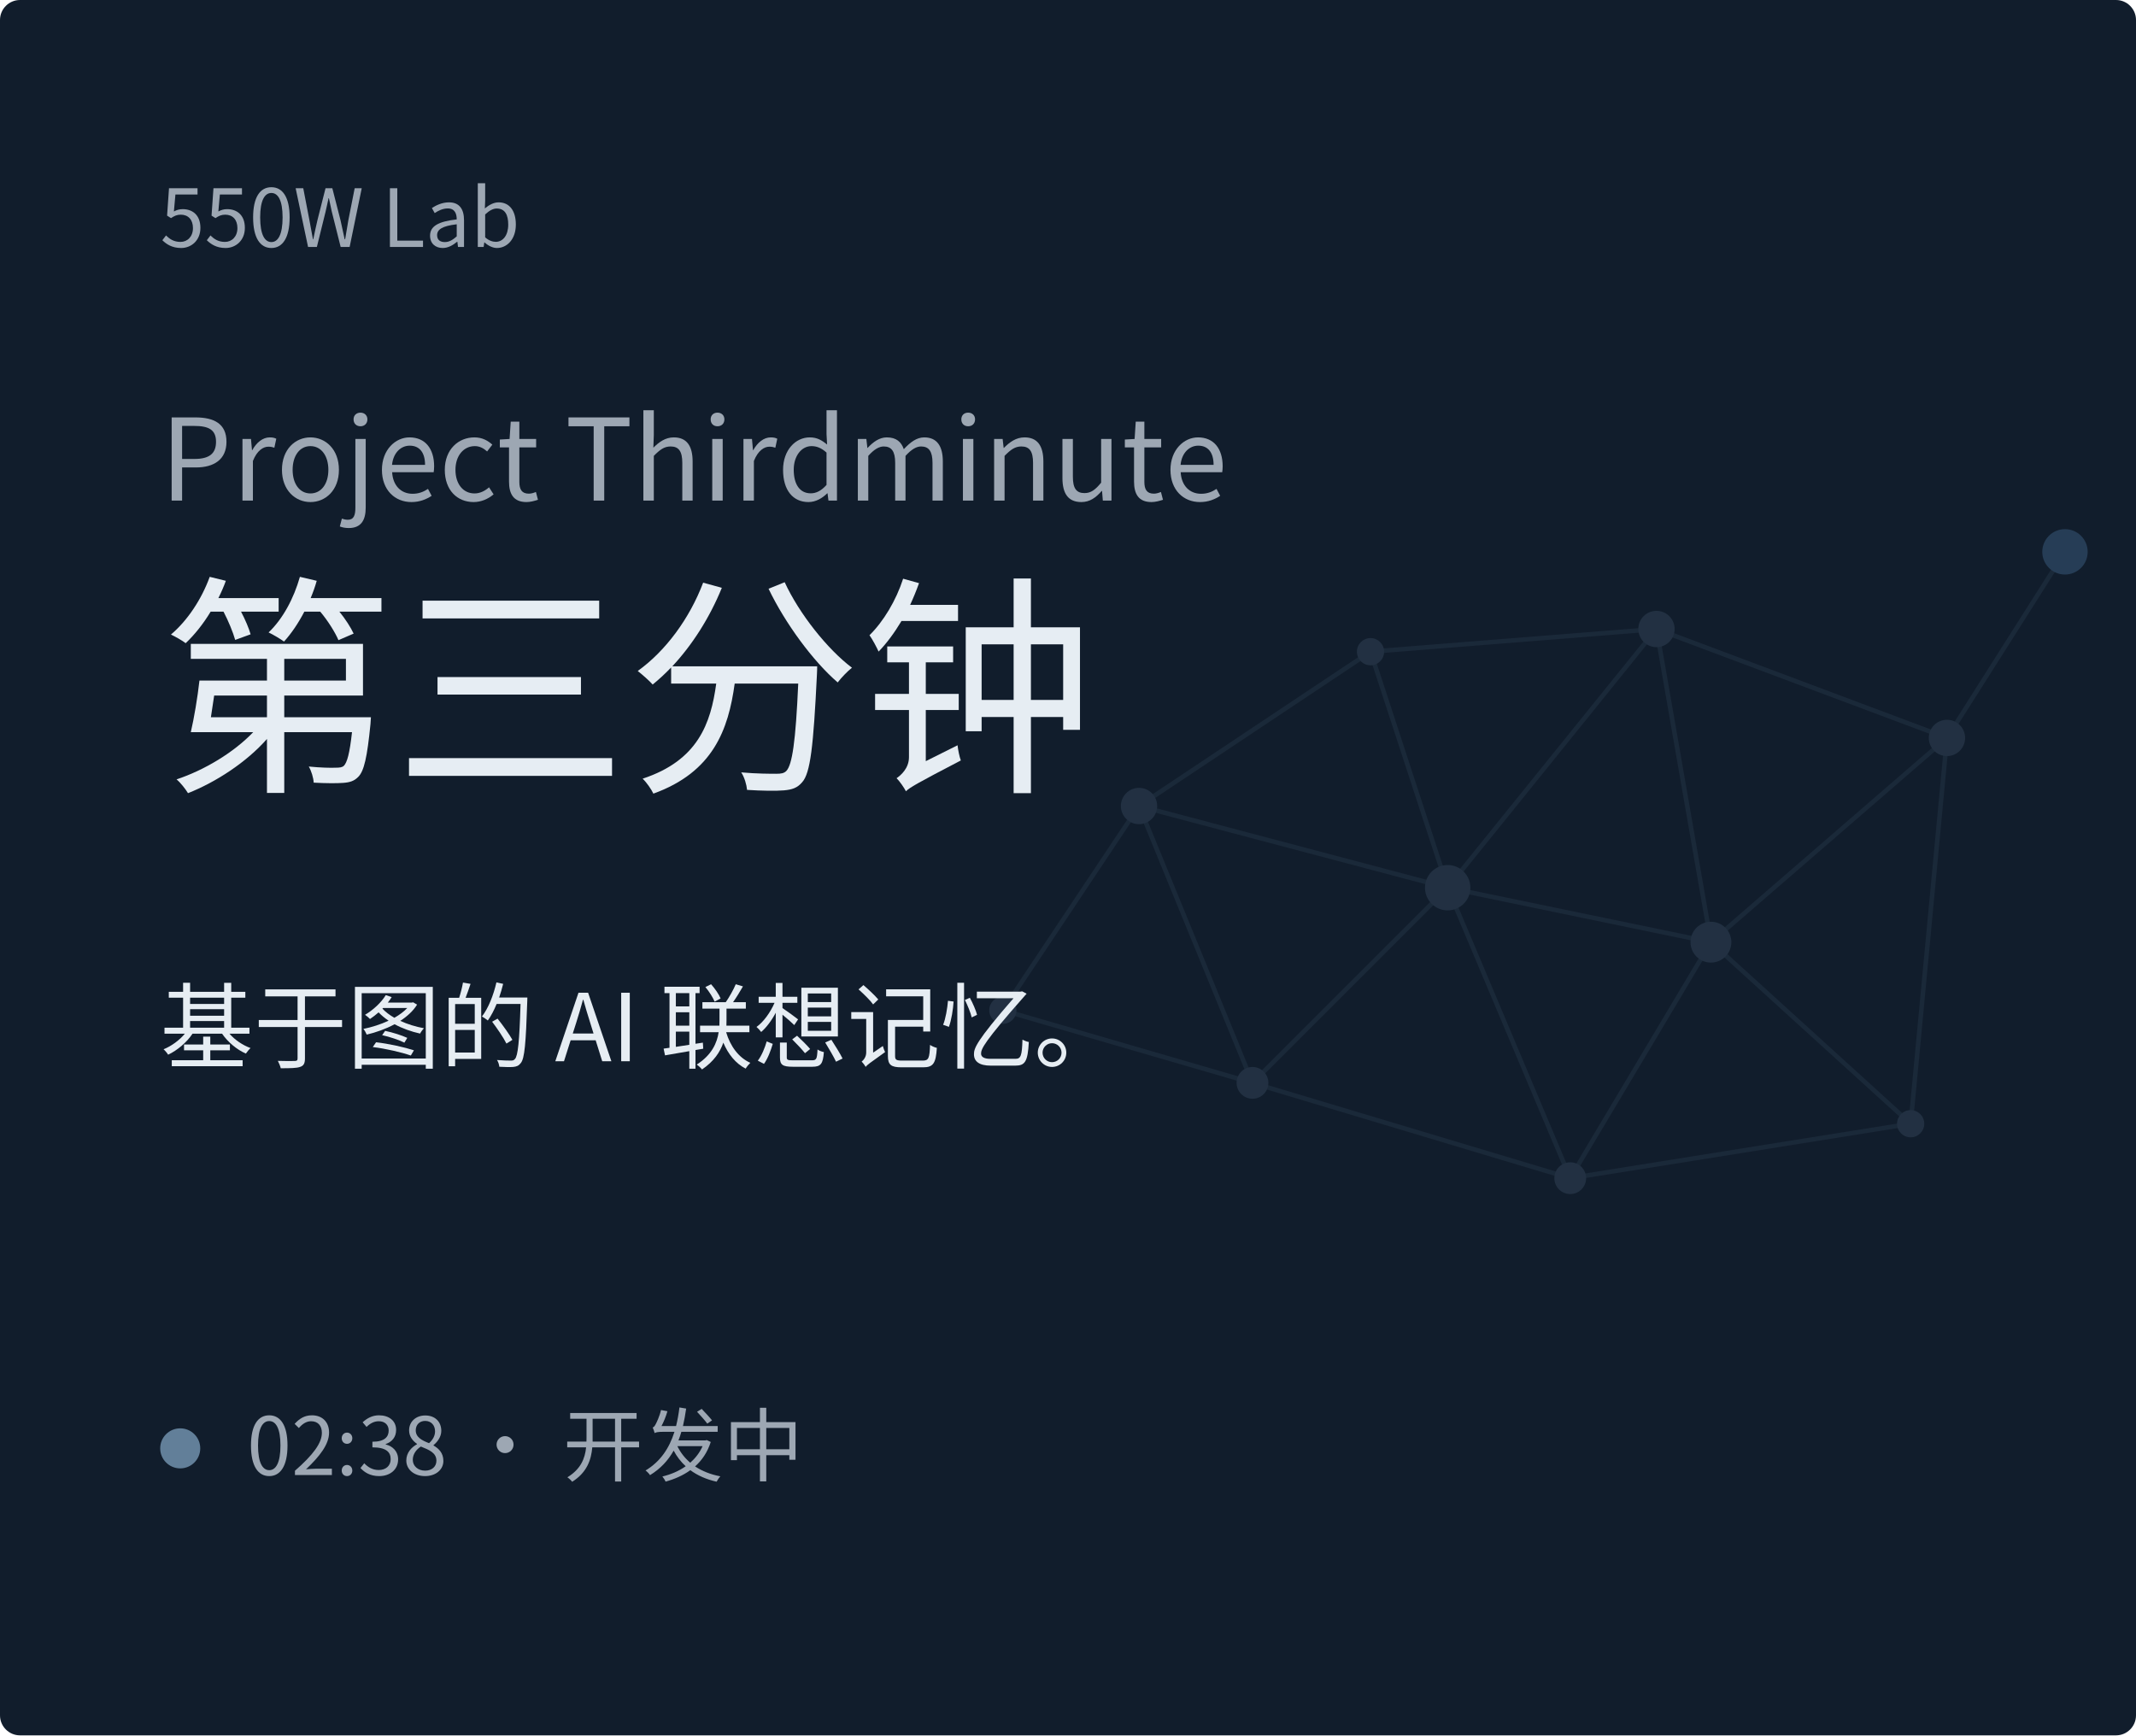
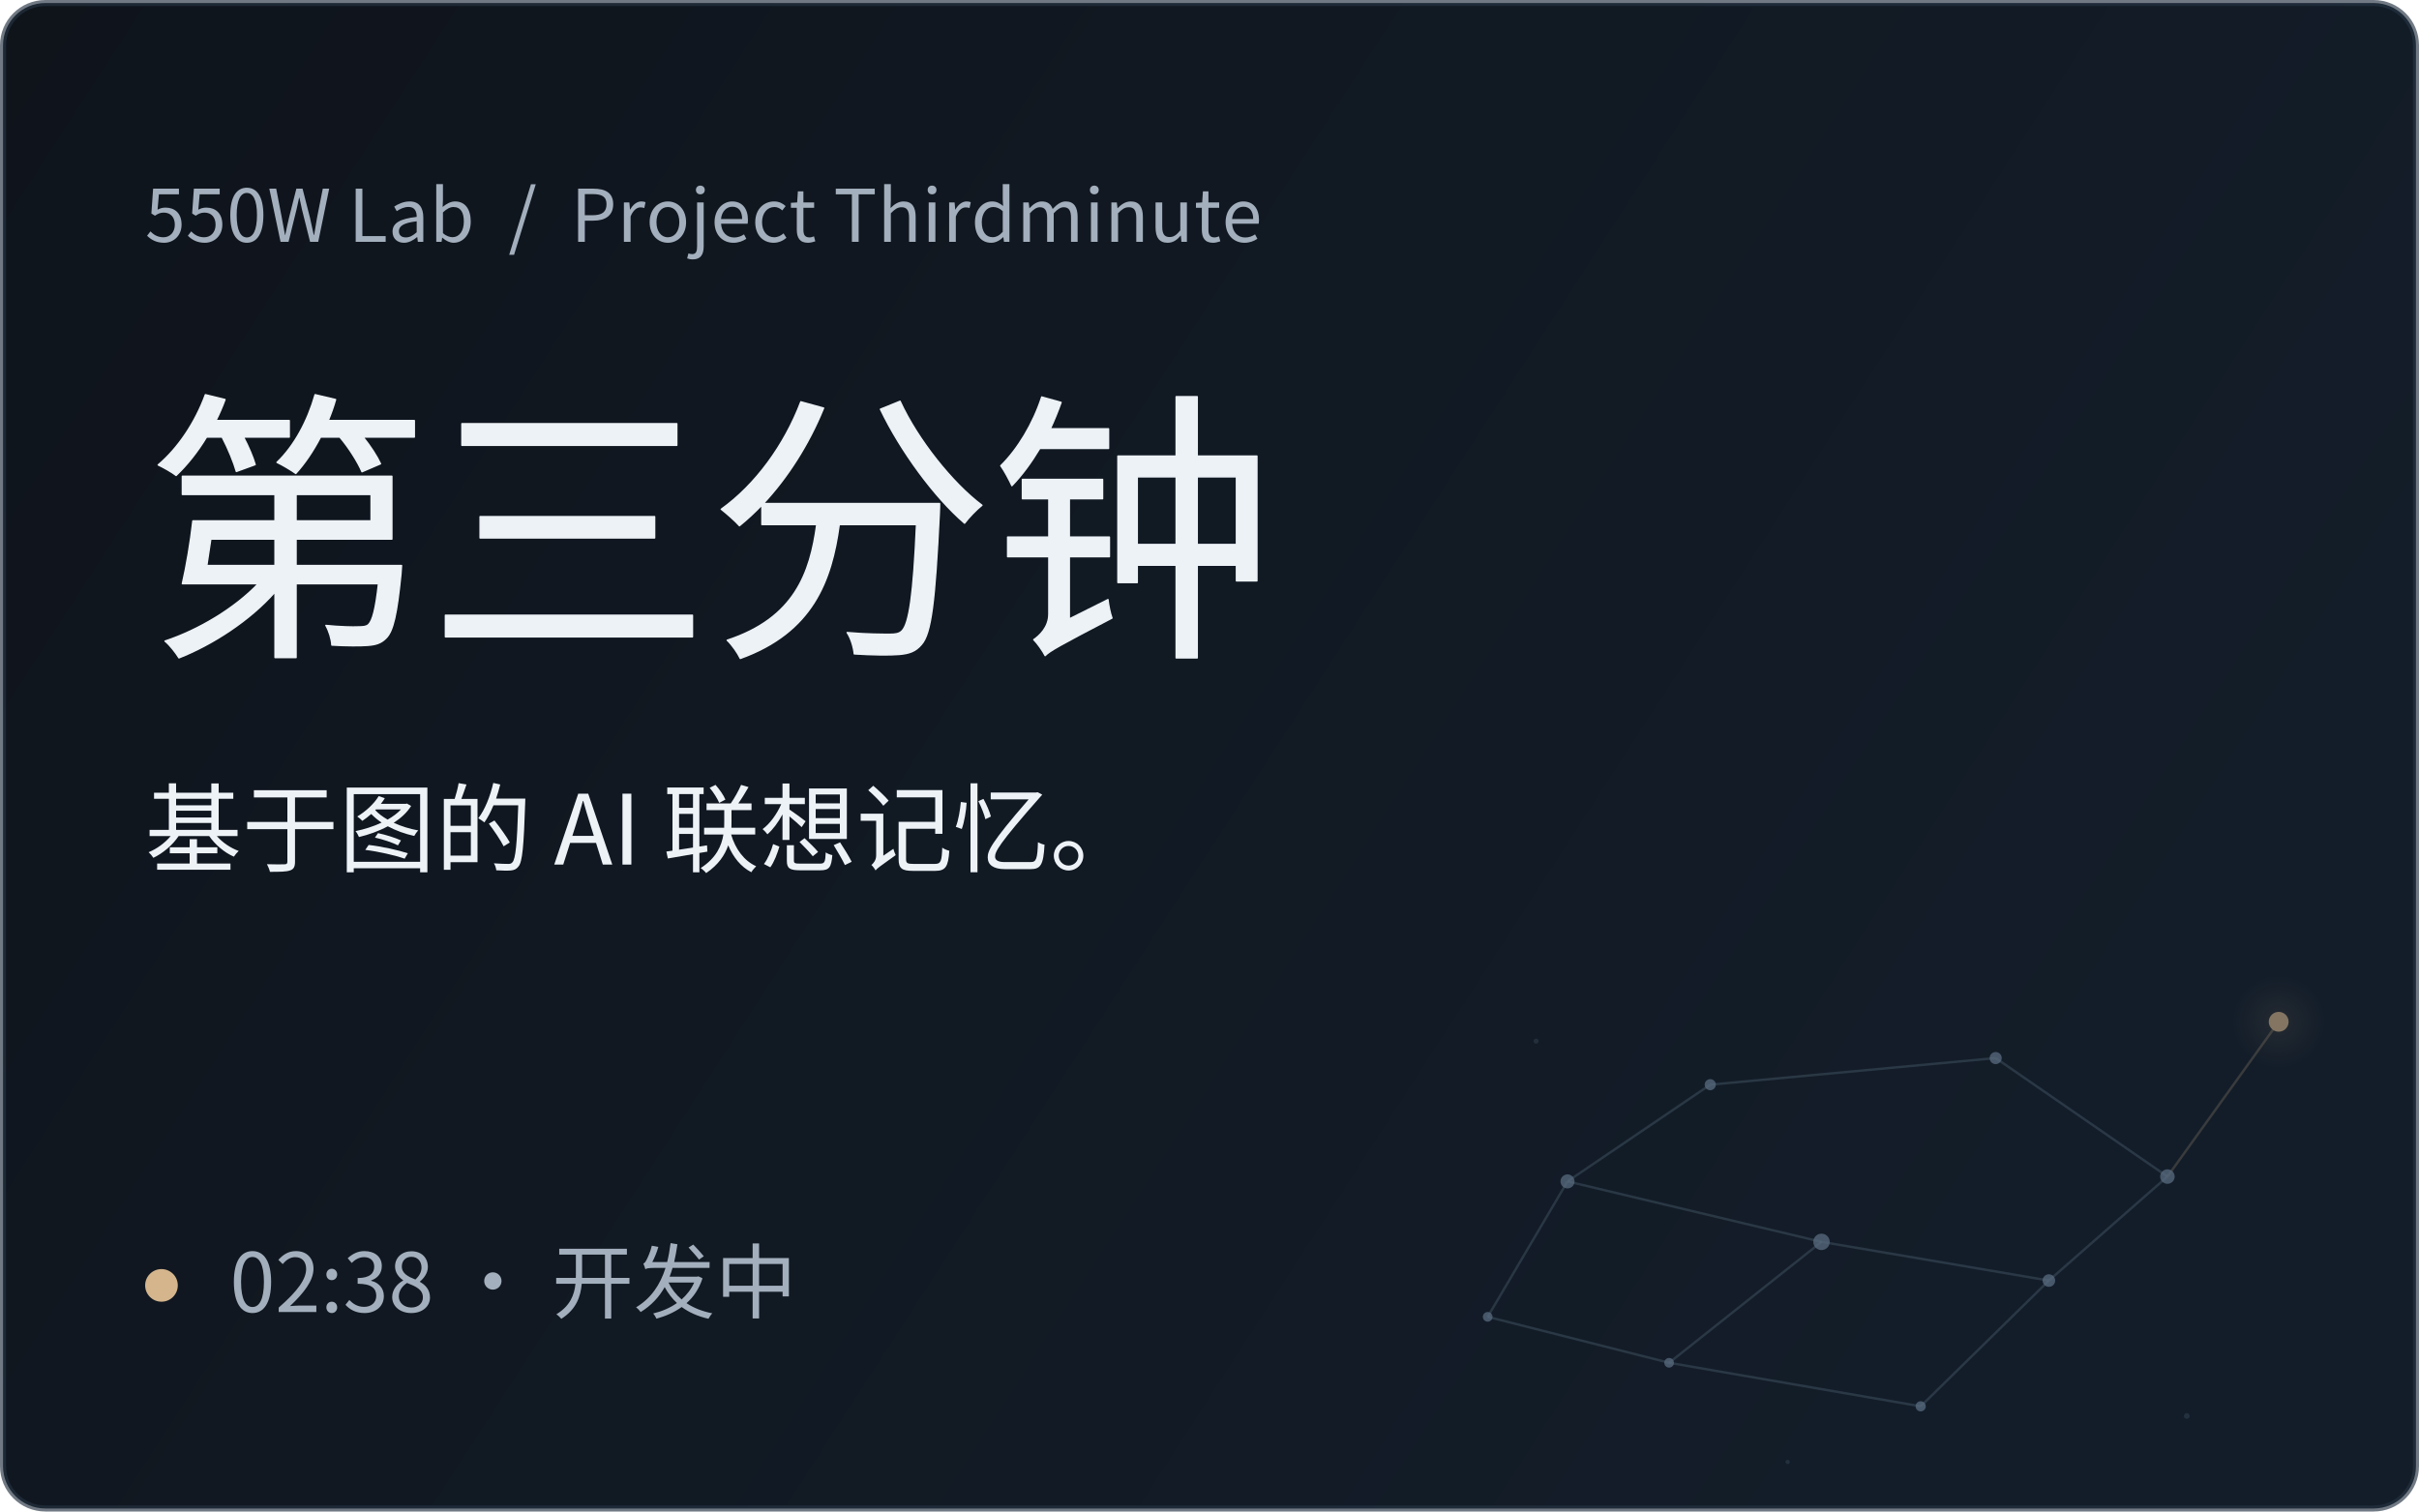
- <svg xmlns="http://www.w3.org/2000/svg" width="320" height="260" viewBox="0 0 320 260" role="img" aria-label="第三分钟 (Thirdminute) — 基于图的 AI 联想记忆。">
-   <rect width="320" height="260" rx="3" fill="#111d2c" />
-   <g transform="translate(138 65) scale(.68)" opacity=".20">
-     <line x1="18" y1="127" x2="48" y2="82" stroke="#627f99" opacity=".58" />
-     <line x1="18" y1="127" x2="73" y2="143" stroke="#627f99" opacity=".58" />
-     <line x1="48" y1="82" x2="73" y2="143" stroke="#627f99" opacity=".58" />
-     <line x1="48" y1="82" x2="99" y2="48" stroke="#627f99" opacity=".58" />
-     <line x1="48" y1="82" x2="116" y2="100" stroke="#627f99" opacity=".58" />
-     <line x1="73" y1="143" x2="116" y2="100" stroke="#627f99" opacity=".58" />
-     <line x1="73" y1="143" x2="143" y2="164" stroke="#627f99" opacity=".58" />
-     <line x1="99" y1="48" x2="116" y2="100" stroke="#627f99" opacity=".58" />
-     <line x1="99" y1="48" x2="162" y2="43" stroke="#627f99" opacity=".58" />
-     <line x1="116" y1="100" x2="143" y2="164" stroke="#627f99" opacity=".58" />
-     <line x1="116" y1="100" x2="174" y2="112" stroke="#627f99" opacity=".58" />
-     <line x1="116" y1="100" x2="162" y2="43" stroke="#627f99" opacity=".58" />
-     <line x1="143" y1="164" x2="174" y2="112" stroke="#627f99" opacity=".58" />
-     <line x1="143" y1="164" x2="218" y2="152" stroke="#627f99" opacity=".58" />
-     <line x1="162" y1="43" x2="174" y2="112" stroke="#627f99" opacity=".58" />
-     <line x1="162" y1="43" x2="226" y2="67" stroke="#627f99" opacity=".58" />
-     <line x1="174" y1="112" x2="226" y2="67" stroke="#627f99" opacity=".58" />
-     <line x1="174" y1="112" x2="218" y2="152" stroke="#627f99" opacity=".58" />
-     <line x1="218" y1="152" x2="226" y2="67" stroke="#627f99" opacity=".58" />
-     <line x1="226" y1="67" x2="252" y2="26" stroke="#627f99" opacity=".58" />
-     <circle cx="18" cy="127" r="3" fill="#627f99" />
-     <circle cx="48" cy="82" r="4" fill="#627f99" />
-     <circle cx="73" cy="143" r="3.5" fill="#627f99" />
-     <circle cx="99" cy="48" r="3" fill="#627f99" />
-     <circle cx="116" cy="100" r="5" fill="#627f99" />
-     <circle cx="143" cy="164" r="3.5" fill="#627f99" />
-     <circle cx="162" cy="43" r="4" fill="#627f99" />
-     <circle cx="174" cy="112" r="4.5" fill="#627f99" />
-     <circle cx="218" cy="152" r="3" fill="#627f99" />
-     <circle cx="226" cy="67" r="4" fill="#627f99" />
-     <circle cx="252" cy="26" r="5" fill="#79c0ff" />
+ <svg xmlns="http://www.w3.org/2000/svg" width="400" height="250" viewBox="0 0 400 250" role="img" aria-label="第三分钟 (Thirdminute) — 基于图的 AI 联想记忆。">
+   <defs>
+     <linearGradient id="surface" x1="0" y1="0" x2="1" y2=".4">
+       <stop offset="0" stop-color="#0f141b" />
+       <stop offset="1" stop-color="#131d29" />
+     </linearGradient>
+     <radialGradient id="future-glow">
+       <stop offset="0" stop-color="#d4b58c" stop-opacity=".15" />
+       <stop offset="1" stop-color="#d4b58c" stop-opacity="0" />
+     </radialGradient>
+   </defs>
+   <rect x=".5" y=".5" width="399" height="249" rx="7" fill="url(#surface)" stroke="#263342" stroke-opacity=".65" />
+   <g transform="translate(246 169) scale(.4)" opacity=".58">
+     <line x1="0" y1="122" x2="33" y2="66" stroke="#8aa3bd" stroke-width="1" opacity=".34" />
+     <line x1="0" y1="122" x2="75" y2="141" stroke="#8aa3bd" stroke-width="1" opacity=".34" />
+     <line x1="33" y1="66" x2="92" y2="26" stroke="#8aa3bd" stroke-width="1" opacity=".34" />
+     <line x1="33" y1="66" x2="138" y2="91" stroke="#8aa3bd" stroke-width="1" opacity=".34" />
+     <line x1="75" y1="141" x2="138" y2="91" stroke="#8aa3bd" stroke-width="1" opacity=".34" />
+     <line x1="75" y1="141" x2="179" y2="159" stroke="#8aa3bd" stroke-width="1" opacity=".34" />
+     <line x1="92" y1="26" x2="210" y2="15" stroke="#8aa3bd" stroke-width="1" opacity=".34" />
+     <line x1="138" y1="91" x2="232" y2="107" stroke="#8aa3bd" stroke-width="1" opacity=".34" />
+     <line x1="179" y1="159" x2="232" y2="107" stroke="#8aa3bd" stroke-width="1" opacity=".34" />
+     <line x1="210" y1="15" x2="281" y2="64" stroke="#8aa3bd" stroke-width="1" opacity=".34" />
+     <line x1="232" y1="107" x2="281" y2="64" stroke="#8aa3bd" stroke-width="1" opacity=".34" />
+     <line x1="281" y1="64" x2="327" y2="0" stroke="#d4b58c" stroke-width="1" opacity=".34" />
+     <circle cx="20" cy="8" r="1.05" fill="#8aa3bd" opacity=".24" />
+     <circle cx="124" cy="182" r="0.9" fill="#8aa3bd" opacity=".24" />
+     <circle cx="289" cy="163" r="1.2" fill="#8aa3bd" opacity=".24" />
+     <circle cx="0" cy="122" r="2.0" fill="#8aa3bd" opacity=".76" />
+     <circle cx="33" cy="66" r="2.9" fill="#8aa3bd" opacity=".76" />
+     <circle cx="75" cy="141" r="2.0" fill="#8aa3bd" opacity=".76" />
+     <circle cx="92" cy="26" r="2.3" fill="#8aa3bd" opacity=".76" />
+     <circle cx="138" cy="91" r="3.4" fill="#8aa3bd" opacity=".76" />
+     <circle cx="179" cy="159" r="2.1" fill="#8aa3bd" opacity=".76" />
+     <circle cx="210" cy="15" r="2.5" fill="#8aa3bd" opacity=".76" />
+     <circle cx="232" cy="107" r="2.6" fill="#8aa3bd" opacity=".76" />
+     <circle cx="281" cy="64" r="3.0" fill="#8aa3bd" opacity=".76" />
+     <circle cx="327" cy="0" r="19" fill="url(#future-glow)" />
+     <circle cx="327" cy="0" r="4.1" fill="#d4b58c" />
  </g>
-   <path fill="#9da7b3" transform="translate(24.000 37.000) scale(0.012 -0.012)" d="M262 -13C385 -13 502 78 502 238C502 400 402 472 281 472C237 472 204 461 171 443L190 655H466V733H110L86 391L135 360C177 388 208 403 257 403C349 403 409 341 409 236C409 129 340 63 253 63C168 63 114 102 73 144L27 84C77 35 147 -13 262 -13Z" />
-   <path fill="#9da7b3" transform="translate(30.660 37.000) scale(0.012 -0.012)" d="M262 -13C385 -13 502 78 502 238C502 400 402 472 281 472C237 472 204 461 171 443L190 655H466V733H110L86 391L135 360C177 388 208 403 257 403C349 403 409 341 409 236C409 129 340 63 253 63C168 63 114 102 73 144L27 84C77 35 147 -13 262 -13Z" />
-   <path fill="#9da7b3" transform="translate(37.320 37.000) scale(0.012 -0.012)" d="M278 -13C417 -13 506 113 506 369C506 623 417 746 278 746C138 746 50 623 50 369C50 113 138 -13 278 -13ZM278 61C195 61 138 154 138 369C138 583 195 674 278 674C361 674 418 583 418 369C418 154 361 61 278 61Z" />
-   <path fill="#9da7b3" transform="translate(43.980 37.000) scale(0.012 -0.012)" d="M181 0H291L400 442C412 500 426 553 437 609H441C453 553 464 500 477 442L588 0H700L851 733H763L684 334C671 255 657 176 644 96H638C620 176 604 256 586 334L484 733H399L298 334C280 255 262 176 246 96H242C227 176 213 255 198 334L121 733H26Z" />
-   <path fill="#9da7b3" transform="translate(57.204 37.000) scale(0.012 -0.012)" d="M101 0H514V79H193V733H101Z" />
-   <path fill="#9da7b3" transform="translate(63.720 37.000) scale(0.012 -0.012)" d="M217 -13C284 -13 345 22 397 65H400L408 0H483V334C483 469 428 557 295 557C207 557 131 518 82 486L117 423C160 452 217 481 280 481C369 481 392 414 392 344C161 318 59 259 59 141C59 43 126 -13 217 -13ZM243 61C189 61 147 85 147 147C147 217 209 262 392 283V132C339 85 295 61 243 61Z" />
-   <path fill="#9da7b3" transform="translate(70.476 37.000) scale(0.012 -0.012)" d="M331 -13C455 -13 567 94 567 280C567 448 491 557 351 557C290 557 230 523 180 481L184 578V796H92V0H165L173 56H177C224 13 281 -13 331 -13ZM316 64C280 64 231 78 184 120V406C235 454 283 480 328 480C432 480 472 400 472 279C472 145 406 64 316 64Z" />
-   <path fill="#9da7b3" transform="translate(24.000 75.000) scale(0.017 -0.017)" d="M101 0H193V292H314C475 292 584 363 584 518C584 678 474 733 310 733H101ZM193 367V658H298C427 658 492 625 492 518C492 413 431 367 302 367Z" />
-   <path fill="#9da7b3" transform="translate(34.761 75.000) scale(0.017 -0.017)" d="M92 0H184V349C220 441 275 475 320 475C343 475 355 472 373 466L390 545C373 554 356 557 332 557C272 557 216 513 178 444H176L167 543H92Z" />
-   <path fill="#9da7b3" transform="translate(41.357 75.000) scale(0.017 -0.017)" d="M303 -13C436 -13 554 91 554 271C554 452 436 557 303 557C170 557 52 452 52 271C52 91 170 -13 303 -13ZM303 63C209 63 146 146 146 271C146 396 209 480 303 480C397 480 461 396 461 271C461 146 397 63 303 63Z" />
-   <path fill="#9da7b3" transform="translate(51.659 75.000) scale(0.017 -0.017)" d="M35 -242C143 -242 184 -173 184 -62V543H93V-62C93 -128 80 -169 26 -169C7 -169 -12 -164 -26 -159L-44 -228C-25 -236 3 -242 35 -242ZM138 655C173 655 199 679 199 716C199 751 173 775 138 775C102 775 77 751 77 716C77 679 102 655 138 655Z" />
-   <path fill="#9da7b3" transform="translate(56.334 75.000) scale(0.017 -0.017)" d="M312 -13C385 -13 443 11 490 42L458 103C417 76 375 60 322 60C219 60 148 134 142 250H508C510 264 512 282 512 302C512 457 434 557 295 557C171 557 52 448 52 271C52 92 167 -13 312 -13ZM141 315C152 423 220 484 297 484C382 484 432 425 432 315Z" />
-   <path fill="#9da7b3" transform="translate(65.752 75.000) scale(0.017 -0.017)" d="M306 -13C371 -13 433 13 482 55L442 117C408 87 364 63 314 63C214 63 146 146 146 271C146 396 218 480 317 480C359 480 394 461 425 433L471 493C433 527 384 557 313 557C173 557 52 452 52 271C52 91 162 -13 306 -13Z" />
-   <path fill="#9da7b3" transform="translate(74.422 75.000) scale(0.017 -0.017)" d="M262 -13C296 -13 332 -3 363 7L345 76C327 68 303 61 283 61C220 61 199 99 199 165V469H347V543H199V696H123L113 543L27 538V469H108V168C108 59 147 -13 262 -13Z" />
-   <path fill="#9da7b3" transform="translate(84.639 75.000) scale(0.017 -0.017)" d="M253 0H346V655H568V733H31V655H253Z" />
-   <path fill="#9da7b3" transform="translate(94.822 75.000) scale(0.017 -0.017)" d="M92 0H184V394C238 449 276 477 332 477C404 477 435 434 435 332V0H526V344C526 482 474 557 360 557C286 557 230 516 180 466L184 578V796H92Z" />
-   <path fill="#9da7b3" transform="translate(105.141 75.000) scale(0.017 -0.017)" d="M92 0H184V543H92ZM138 655C174 655 199 679 199 716C199 751 174 775 138 775C102 775 78 751 78 716C78 679 102 655 138 655Z" />
-   <path fill="#9da7b3" transform="translate(109.816 75.000) scale(0.017 -0.017)" d="M92 0H184V349C220 441 275 475 320 475C343 475 355 472 373 466L390 545C373 554 356 557 332 557C272 557 216 513 178 444H176L167 543H92Z" />
-   <path fill="#9da7b3" transform="translate(116.412 75.000) scale(0.017 -0.017)" d="M277 -13C342 -13 400 22 442 64H445L453 0H528V796H436V587L441 494C393 533 352 557 288 557C164 557 53 447 53 271C53 90 141 -13 277 -13ZM297 64C202 64 147 141 147 272C147 396 217 480 304 480C349 480 391 464 436 423V138C391 88 347 64 297 64Z" />
-   <path fill="#9da7b3" transform="translate(126.952 75.000) scale(0.017 -0.017)" d="M92 0H184V394C233 450 279 477 320 477C389 477 421 434 421 332V0H512V394C563 450 607 477 649 477C718 477 750 434 750 332V0H841V344C841 482 788 557 677 557C610 557 554 514 497 453C475 517 431 557 347 557C282 557 226 516 178 464H176L167 543H92Z" />
-   <path fill="#9da7b3" transform="translate(142.694 75.000) scale(0.017 -0.017)" d="M92 0H184V543H92ZM138 655C174 655 199 679 199 716C199 751 174 775 138 775C102 775 78 751 78 716C78 679 102 655 138 655Z" />
-   <path fill="#9da7b3" transform="translate(147.369 75.000) scale(0.017 -0.017)" d="M92 0H184V394C238 449 276 477 332 477C404 477 435 434 435 332V0H526V344C526 482 474 557 360 557C286 557 229 516 178 464H176L167 543H92Z" />
-   <path fill="#9da7b3" transform="translate(157.739 75.000) scale(0.017 -0.017)" d="M251 -13C325 -13 379 26 430 85H433L440 0H516V543H425V158C373 94 334 66 278 66C206 66 176 109 176 210V543H84V199C84 60 136 -13 251 -13Z" />
-   <path fill="#9da7b3" transform="translate(168.058 75.000) scale(0.017 -0.017)" d="M262 -13C296 -13 332 -3 363 7L345 76C327 68 303 61 283 61C220 61 199 99 199 165V469H347V543H199V696H123L113 543L27 538V469H108V168C108 59 147 -13 262 -13Z" />
-   <path fill="#9da7b3" transform="translate(174.467 75.000) scale(0.017 -0.017)" d="M312 -13C385 -13 443 11 490 42L458 103C417 76 375 60 322 60C219 60 148 134 142 250H508C510 264 512 282 512 302C512 457 434 557 295 557C171 557 52 448 52 271C52 92 167 -13 312 -13ZM141 315C152 423 220 484 297 484C382 484 432 425 432 315Z" />
-   <path fill="#e6edf3" transform="translate(24.000 116.000) scale(0.035 -0.035)" d="M168 401C160 329 145 240 131 180H398C315 93 188 17 70 -22C87 -36 108 -63 119 -81C238 -34 369 51 457 151V-80H531V180H821C811 89 800 50 786 36C778 29 768 28 750 28C732 27 685 28 636 33C647 14 656 -15 657 -36C709 -39 758 -39 783 -37C812 -35 830 -29 847 -12C873 13 886 74 900 214C901 224 902 244 902 244H531V337H868V558H131V494H457V401ZM231 337H457V244H217ZM531 494H795V401H531ZM212 845C177 749 117 658 46 598C65 589 95 572 109 561C147 597 184 643 216 696H271C292 656 312 607 321 575L387 599C380 624 364 662 346 696H507V754H249C261 778 272 803 281 828ZM598 845C572 753 525 665 464 607C483 598 515 579 530 568C561 602 591 646 617 696H685C718 657 749 607 763 574L828 602C816 628 793 664 767 696H947V754H644C654 778 663 803 670 828Z" />
-   <path fill="#e6edf3" transform="translate(59.000 116.000) scale(0.035 -0.035)" d="M123 743V667H879V743ZM187 416V341H801V416ZM65 69V-7H934V69Z" />
-   <path fill="#e6edf3" transform="translate(94.000 116.000) scale(0.035 -0.035)" d="M673 822 604 794C675 646 795 483 900 393C915 413 942 441 961 456C857 534 735 687 673 822ZM324 820C266 667 164 528 44 442C62 428 95 399 108 384C135 406 161 430 187 457V388H380C357 218 302 59 65 -19C82 -35 102 -64 111 -83C366 9 432 190 459 388H731C720 138 705 40 680 14C670 4 658 2 637 2C614 2 552 2 487 8C501 -13 510 -45 512 -67C575 -71 636 -72 670 -69C704 -66 727 -59 748 -34C783 5 796 119 811 426C812 436 812 462 812 462H192C277 553 352 670 404 798Z" />
-   <path fill="#e6edf3" transform="translate(129.000 116.000) scale(0.035 -0.035)" d="M653 556V318H516V556ZM727 556H865V318H727ZM653 838V629H448V184H516V245H653V-81H727V245H865V190H937V629H727V838ZM180 837C150 744 96 654 36 595C48 579 68 541 75 525C110 561 143 606 173 656H415V725H210C224 755 237 787 248 818ZM60 344V275H205V73C205 26 171 -4 152 -17C165 -30 184 -57 192 -73C208 -57 237 -40 427 59C421 75 415 104 413 124L277 56V275H418V344H277V479H394V547H112V479H205V344Z" />
-   <path fill="#e6edf3" transform="translate(24.000 159.000) scale(0.014 -0.014)" d="M684 839V743H320V840H245V743H92V680H245V359H46V295H264C206 224 118 161 36 128C52 114 74 88 85 70C182 116 284 201 346 295H662C723 206 821 123 917 82C929 100 951 127 967 141C883 171 798 229 741 295H955V359H760V680H911V743H760V839ZM320 680H684V613H320ZM460 263V179H255V117H460V11H124V-53H882V11H536V117H746V179H536V263ZM320 557H684V487H320ZM320 430H684V359H320Z" />
-   <path fill="#e6edf3" transform="translate(38.000 159.000) scale(0.014 -0.014)" d="M124 769V694H470V441H55V366H470V30C470 9 462 3 440 3C418 2 341 1 259 4C271 -18 285 -53 290 -75C393 -75 459 -74 496 -61C534 -49 549 -25 549 30V366H946V441H549V694H876V769Z" />
-   <path fill="#e6edf3" transform="translate(52.000 159.000) scale(0.014 -0.014)" d="M375 279C455 262 557 227 613 199L644 250C588 276 487 309 407 325ZM275 152C413 135 586 95 682 61L715 117C618 149 445 188 310 203ZM84 796V-80H156V-38H842V-80H917V796ZM156 29V728H842V29ZM414 708C364 626 278 548 192 497C208 487 234 464 245 452C275 472 306 496 337 523C367 491 404 461 444 434C359 394 263 364 174 346C187 332 203 303 210 285C308 308 413 345 508 396C591 351 686 317 781 296C790 314 809 340 823 353C735 369 647 396 569 432C644 481 707 538 749 606L706 631L695 628H436C451 647 465 666 477 686ZM378 563 385 570H644C608 531 560 496 506 465C455 494 411 527 378 563Z" />
-   <path fill="#e6edf3" transform="translate(66.000 159.000) scale(0.014 -0.014)" d="M552 423C607 350 675 250 705 189L769 229C736 288 667 385 610 456ZM240 842C232 794 215 728 199 679H87V-54H156V25H435V679H268C285 722 304 778 321 828ZM156 612H366V401H156ZM156 93V335H366V93ZM598 844C566 706 512 568 443 479C461 469 492 448 506 436C540 484 572 545 600 613H856C844 212 828 58 796 24C784 10 773 7 753 7C730 7 670 8 604 13C618 -6 627 -38 629 -59C685 -62 744 -64 778 -61C814 -57 836 -49 859 -19C899 30 913 185 928 644C929 654 929 682 929 682H627C643 729 658 779 670 828Z" />
-   <path fill="#e6edf3" transform="translate(83.136 159.000) scale(0.014 -0.014)" d="M4 0H97L168 224H436L506 0H604L355 733H252ZM191 297 227 410C253 493 277 572 300 658H304C328 573 351 493 378 410L413 297Z" />
-   <path fill="#e6edf3" transform="translate(91.648 159.000) scale(0.014 -0.014)" d="M101 0H193V733H101Z" />
-   <path fill="#e6edf3" transform="translate(98.886 159.000) scale(0.014 -0.014)" d="M485 794C525 747 566 681 584 638L648 672C630 716 587 778 546 824ZM810 824C786 766 740 685 703 632H453V563H636V442L635 381H428V311H627C610 198 555 68 392 -36C411 -48 437 -72 449 -88C577 -1 643 100 677 199C729 75 809 -24 916 -79C927 -60 950 -32 966 -17C840 39 751 162 707 311H956V381H710L711 441V563H918V632H781C816 681 854 744 887 801ZM38 135 53 63 313 108V-80H379V120L462 134L458 199L379 187V729H423V797H47V729H101V144ZM169 729H313V587H169ZM169 524H313V381H169ZM169 317H313V176L169 154Z" />
-   <path fill="#e6edf3" transform="translate(112.886 159.000) scale(0.014 -0.014)" d="M283 200V40C283 -38 311 -59 421 -59C443 -59 605 -59 629 -59C721 -59 743 -28 753 98C732 102 702 113 685 126C680 23 673 10 624 10C587 10 452 10 425 10C367 10 356 14 356 41V200ZM414 234C461 188 521 124 551 86L606 131C575 168 513 230 466 273ZM767 201C807 135 859 47 883 -5L953 29C928 80 874 167 833 230ZM141 212C122 145 87 59 46 6L112 -28C153 28 186 118 206 186ZM581 574H831V480H581ZM581 421H831V326H581ZM581 725H831V633H581ZM512 787V265H903V787ZM238 838V690H55V625H225C181 523 106 419 32 367C48 354 70 330 82 313C137 360 194 436 238 519V255H310V498C354 462 410 413 436 387L477 448C451 469 350 543 310 569V625H469V690H310V838Z" />
-   <path fill="#e6edf3" transform="translate(126.886 159.000) scale(0.014 -0.014)" d="M124 769C179 720 249 652 280 608L335 661C300 703 230 769 176 815ZM200 -61V-60C214 -41 242 -20 408 98C400 113 389 143 384 163L280 92V526H46V453H206V93C206 44 175 10 157 -4C171 -17 192 -45 200 -61ZM419 770V695H816V442H438V57C438 -41 474 -65 586 -65C611 -65 790 -65 816 -65C925 -65 951 -20 962 143C940 148 908 161 889 175C884 33 874 7 812 7C773 7 621 7 591 7C527 7 515 16 515 56V370H816V318H891V770Z" />
-   <path fill="#e6edf3" transform="translate(140.886 159.000) scale(0.014 -0.014)" d="M181 840V-79H253V840ZM81 647C74 566 56 456 29 390L91 368C118 441 136 557 141 639ZM262 656C292 596 324 517 335 469L392 497C380 544 347 621 315 679ZM390 745V674H782C379 211 359 138 359 74C359 -1 415 -47 537 -47H801C904 -47 935 -7 946 206C925 209 897 221 878 231C873 59 860 26 804 26H532C474 26 435 43 435 81C435 130 461 202 911 710C916 714 920 719 922 723L875 748L857 745Z" />
-   <path fill="#e6edf3" transform="translate(154.886 159.000) scale(0.014 -0.014)" d="M194 244C111 244 42 176 42 92C42 7 111 -61 194 -61C279 -61 347 7 347 92C347 176 279 244 194 244ZM194 -10C139 -10 93 35 93 92C93 147 139 193 194 193C251 193 296 147 296 92C296 35 251 -10 194 -10Z" />
-   <circle cx="27" cy="217" r="3" fill="#627f99" />
-   <path fill="#9da7b3" transform="translate(37.000 221.000) scale(0.012 -0.012)" d="M278 -13C417 -13 506 113 506 369C506 623 417 746 278 746C138 746 50 623 50 369C50 113 138 -13 278 -13ZM278 61C195 61 138 154 138 369C138 583 195 674 278 674C361 674 418 583 418 369C418 154 361 61 278 61Z" />
-   <path fill="#9da7b3" transform="translate(43.660 221.000) scale(0.012 -0.012)" d="M44 0H505V79H302C265 79 220 75 182 72C354 235 470 384 470 531C470 661 387 746 256 746C163 746 99 704 40 639L93 587C134 636 185 672 245 672C336 672 380 611 380 527C380 401 274 255 44 54Z" />
-   <path fill="#9da7b3" transform="translate(50.320 221.000) scale(0.012 -0.012)" d="M139 390C175 390 205 418 205 460C205 501 175 530 139 530C102 530 73 501 73 460C73 418 102 390 139 390ZM139 -13C175 -13 205 15 205 56C205 98 175 126 139 126C102 126 73 98 73 56C73 15 102 -13 139 -13Z" />
-   <path fill="#9da7b3" transform="translate(53.656 221.000) scale(0.012 -0.012)" d="M263 -13C394 -13 499 65 499 196C499 297 430 361 344 382V387C422 414 474 474 474 563C474 679 384 746 260 746C176 746 111 709 56 659L105 601C147 643 198 672 257 672C334 672 381 626 381 556C381 477 330 416 178 416V346C348 346 406 288 406 199C406 115 345 63 257 63C174 63 119 103 76 147L29 88C77 35 149 -13 263 -13Z" />
-   <path fill="#9da7b3" transform="translate(60.316 221.000) scale(0.012 -0.012)" d="M280 -13C417 -13 509 70 509 176C509 277 450 332 386 369V374C429 408 483 474 483 551C483 664 407 744 282 744C168 744 81 669 81 558C81 481 127 426 180 389V385C113 349 46 280 46 182C46 69 144 -13 280 -13ZM330 398C243 432 164 471 164 558C164 629 213 676 281 676C359 676 405 619 405 546C405 492 379 442 330 398ZM281 55C193 55 127 112 127 190C127 260 169 318 228 356C332 314 422 278 422 179C422 106 366 55 281 55Z" />
-   <path fill="#9da7b3" transform="translate(69.664 221.000) scale(0.012 -0.012)" d="M500 486C441 486 394 439 394 380C394 321 441 274 500 274C559 274 606 321 606 380C606 439 559 486 500 486Z" />
-   <path fill="#9da7b3" transform="translate(84.352 221.000) scale(0.012 -0.012)" d="M649 703V418H369V461V703ZM52 418V346H288C274 209 223 75 54 -28C74 -41 101 -66 114 -84C299 33 351 189 365 346H649V-81H726V346H949V418H726V703H918V775H89V703H293V461L292 418Z" />
-   <path fill="#9da7b3" transform="translate(96.352 221.000) scale(0.012 -0.012)" d="M673 790C716 744 773 680 801 642L860 683C832 719 774 781 731 826ZM144 523C154 534 188 540 251 540H391C325 332 214 168 30 57C49 44 76 15 86 -1C216 79 311 181 381 305C421 230 471 165 531 110C445 49 344 7 240 -18C254 -34 272 -62 280 -82C392 -51 498 -5 589 61C680 -6 789 -54 917 -83C928 -62 948 -32 964 -16C842 7 736 50 648 108C735 185 803 285 844 413L793 437L779 433H441C454 467 467 503 477 540H930L931 612H497C513 681 526 753 537 830L453 844C443 762 429 685 411 612H229C257 665 285 732 303 797L223 812C206 735 167 654 156 634C144 612 133 597 119 594C128 576 140 539 144 523ZM588 154C520 212 466 281 427 361H742C706 279 652 211 588 154Z" />
-   <path fill="#9da7b3" transform="translate(108.352 221.000) scale(0.012 -0.012)" d="M458 840V661H96V186H171V248H458V-79H537V248H825V191H902V661H537V840ZM171 322V588H458V322ZM825 322H537V588H825Z" />
+   <path fill="#a3afbd" transform="translate(24.000 40.000) scale(0.012 -0.012)" d="M262 -13C385 -13 502 78 502 238C502 400 402 472 281 472C237 472 204 461 171 443L190 655H466V733H110L86 391L135 360C177 388 208 403 257 403C349 403 409 341 409 236C409 129 340 63 253 63C168 63 114 102 73 144L27 84C77 35 147 -13 262 -13Z" />
+   <path fill="#a3afbd" transform="translate(30.740 40.000) scale(0.012 -0.012)" d="M262 -13C385 -13 502 78 502 238C502 400 402 472 281 472C237 472 204 461 171 443L190 655H466V733H110L86 391L135 360C177 388 208 403 257 403C349 403 409 341 409 236C409 129 340 63 253 63C168 63 114 102 73 144L27 84C77 35 147 -13 262 -13Z" />
+   <path fill="#a3afbd" transform="translate(37.480 40.000) scale(0.012 -0.012)" d="M278 -13C417 -13 506 113 506 369C506 623 417 746 278 746C138 746 50 623 50 369C50 113 138 -13 278 -13ZM278 61C195 61 138 154 138 369C138 583 195 674 278 674C361 674 418 583 418 369C418 154 361 61 278 61Z" />
+   <path fill="#a3afbd" transform="translate(44.220 40.000) scale(0.012 -0.012)" d="M181 0H291L400 442C412 500 426 553 437 609H441C453 553 464 500 477 442L588 0H700L851 733H763L684 334C671 255 657 176 644 96H638C620 176 604 256 586 334L484 733H399L298 334C280 255 262 176 246 96H242C227 176 213 255 198 334L121 733H26Z" />
+   <path fill="#a3afbd" transform="translate(57.604 40.000) scale(0.012 -0.012)" d="M101 0H514V79H193V733H101Z" />
+   <path fill="#a3afbd" transform="translate(64.200 40.000) scale(0.012 -0.012)" d="M217 -13C284 -13 345 22 397 65H400L408 0H483V334C483 469 428 557 295 557C207 557 131 518 82 486L117 423C160 452 217 481 280 481C369 481 392 414 392 344C161 318 59 259 59 141C59 43 126 -13 217 -13ZM243 61C189 61 147 85 147 147C147 217 209 262 392 283V132C339 85 295 61 243 61Z" />
+   <path fill="#a3afbd" transform="translate(71.036 40.000) scale(0.012 -0.012)" d="M331 -13C455 -13 567 94 567 280C567 448 491 557 351 557C290 557 230 523 180 481L184 578V796H92V0H165L173 56H177C224 13 281 -13 331 -13ZM316 64C280 64 231 78 184 120V406C235 454 283 480 328 480C432 480 472 400 472 279C472 145 406 64 316 64Z" />
+   <path fill="#a3afbd" transform="translate(84.068 40.000) scale(0.012 -0.012)" d="M11 -179H78L377 794H311Z" />
+   <path fill="#a3afbd" transform="translate(94.388 40.000) scale(0.012 -0.012)" d="M101 0H193V292H314C475 292 584 363 584 518C584 678 474 733 310 733H101ZM193 367V658H298C427 658 492 625 492 518C492 413 431 367 302 367Z" />
+   <path fill="#a3afbd" transform="translate(102.064 40.000) scale(0.012 -0.012)" d="M92 0H184V349C220 441 275 475 320 475C343 475 355 472 373 466L390 545C373 554 356 557 332 557C272 557 216 513 178 444H176L167 543H92Z" />
+   <path fill="#a3afbd" transform="translate(106.800 40.000) scale(0.012 -0.012)" d="M303 -13C436 -13 554 91 554 271C554 452 436 557 303 557C170 557 52 452 52 271C52 91 170 -13 303 -13ZM303 63C209 63 146 146 146 271C146 396 209 480 303 480C397 480 461 396 461 271C461 146 397 63 303 63Z" />
+   <path fill="#a3afbd" transform="translate(114.152 40.000) scale(0.012 -0.012)" d="M35 -242C143 -242 184 -173 184 -62V543H93V-62C93 -128 80 -169 26 -169C7 -169 -12 -164 -26 -159L-44 -228C-25 -236 3 -242 35 -242ZM138 655C173 655 199 679 199 716C199 751 173 775 138 775C102 775 77 751 77 716C77 679 102 655 138 655Z" />
+   <path fill="#a3afbd" transform="translate(117.532 40.000) scale(0.012 -0.012)" d="M312 -13C385 -13 443 11 490 42L458 103C417 76 375 60 322 60C219 60 148 134 142 250H508C510 264 512 282 512 302C512 457 434 557 295 557C171 557 52 448 52 271C52 92 167 -13 312 -13ZM141 315C152 423 220 484 297 484C382 484 432 425 432 315Z" />
+   <path fill="#a3afbd" transform="translate(124.260 40.000) scale(0.012 -0.012)" d="M306 -13C371 -13 433 13 482 55L442 117C408 87 364 63 314 63C214 63 146 146 146 271C146 396 218 480 317 480C359 480 394 461 425 433L471 493C433 527 384 557 313 557C173 557 52 452 52 271C52 91 162 -13 306 -13Z" />
+   <path fill="#a3afbd" transform="translate(130.460 40.000) scale(0.012 -0.012)" d="M262 -13C296 -13 332 -3 363 7L345 76C327 68 303 61 283 61C220 61 199 99 199 165V469H347V543H199V696H123L113 543L27 538V469H108V168C108 59 147 -13 262 -13Z" />
+   <path fill="#a3afbd" transform="translate(137.832 40.000) scale(0.012 -0.012)" d="M253 0H346V655H568V733H31V655H253Z" />
+   <path fill="#a3afbd" transform="translate(145.100 40.000) scale(0.012 -0.012)" d="M92 0H184V394C238 449 276 477 332 477C404 477 435 434 435 332V0H526V344C526 482 474 557 360 557C286 557 230 516 180 466L184 578V796H92Z" />
+   <path fill="#a3afbd" transform="translate(152.464 40.000) scale(0.012 -0.012)" d="M92 0H184V543H92ZM138 655C174 655 199 679 199 716C199 751 174 775 138 775C102 775 78 751 78 716C78 679 102 655 138 655Z" />
+   <path fill="#a3afbd" transform="translate(155.844 40.000) scale(0.012 -0.012)" d="M92 0H184V349C220 441 275 475 320 475C343 475 355 472 373 466L390 545C373 554 356 557 332 557C272 557 216 513 178 444H176L167 543H92Z" />
+   <path fill="#a3afbd" transform="translate(160.580 40.000) scale(0.012 -0.012)" d="M277 -13C342 -13 400 22 442 64H445L453 0H528V796H436V587L441 494C393 533 352 557 288 557C164 557 53 447 53 271C53 90 141 -13 277 -13ZM297 64C202 64 147 141 147 272C147 396 217 480 304 480C349 480 391 464 436 423V138C391 88 347 64 297 64Z" />
+   <path fill="#a3afbd" transform="translate(168.100 40.000) scale(0.012 -0.012)" d="M92 0H184V394C233 450 279 477 320 477C389 477 421 434 421 332V0H512V394C563 450 607 477 649 477C718 477 750 434 750 332V0H841V344C841 482 788 557 677 557C610 557 554 514 497 453C475 517 431 557 347 557C282 557 226 516 178 464H176L167 543H92Z" />
+   <path fill="#a3afbd" transform="translate(179.292 40.000) scale(0.012 -0.012)" d="M92 0H184V543H92ZM138 655C174 655 199 679 199 716C199 751 174 775 138 775C102 775 78 751 78 716C78 679 102 655 138 655Z" />
+   <path fill="#a3afbd" transform="translate(182.672 40.000) scale(0.012 -0.012)" d="M92 0H184V394C238 449 276 477 332 477C404 477 435 434 435 332V0H526V344C526 482 474 557 360 557C286 557 229 516 178 464H176L167 543H92Z" />
+   <path fill="#a3afbd" transform="translate(190.072 40.000) scale(0.012 -0.012)" d="M251 -13C325 -13 379 26 430 85H433L440 0H516V543H425V158C373 94 334 66 278 66C206 66 176 109 176 210V543H84V199C84 60 136 -13 251 -13Z" />
+   <path fill="#a3afbd" transform="translate(197.436 40.000) scale(0.012 -0.012)" d="M262 -13C296 -13 332 -3 363 7L345 76C327 68 303 61 283 61C220 61 199 99 199 165V469H347V543H199V696H123L113 543L27 538V469H108V168C108 59 147 -13 262 -13Z" />
+   <path fill="#a3afbd" transform="translate(202.040 40.000) scale(0.012 -0.012)" d="M312 -13C385 -13 443 11 490 42L458 103C417 76 375 60 322 60C219 60 148 134 142 250H508C510 264 512 282 512 302C512 457 434 557 295 557C171 557 52 448 52 271C52 92 167 -13 312 -13ZM141 315C152 423 220 484 297 484C382 484 432 425 432 315Z" />
+   <path fill="#edf2f7" stroke="#edf2f7" stroke-width="5" stroke-linejoin="round" paint-order="stroke fill" transform="translate(24.000 105.000) scale(0.047 -0.047)" d="M168 401C160 329 145 240 131 180H398C315 93 188 17 70 -22C87 -36 108 -63 119 -81C238 -34 369 51 457 151V-80H531V180H821C811 89 800 50 786 36C778 29 768 28 750 28C732 27 685 28 636 33C647 14 656 -15 657 -36C709 -39 758 -39 783 -37C812 -35 830 -29 847 -12C873 13 886 74 900 214C901 224 902 244 902 244H531V337H868V558H131V494H457V401ZM231 337H457V244H217ZM531 494H795V401H531ZM212 845C177 749 117 658 46 598C65 589 95 572 109 561C147 597 184 643 216 696H271C292 656 312 607 321 575L387 599C380 624 364 662 346 696H507V754H249C261 778 272 803 281 828ZM598 845C572 753 525 665 464 607C483 598 515 579 530 568C561 602 591 646 617 696H685C718 657 749 607 763 574L828 602C816 628 793 664 767 696H947V754H644C654 778 663 803 670 828Z" />
+   <path fill="#edf2f7" stroke="#edf2f7" stroke-width="5" stroke-linejoin="round" paint-order="stroke fill" transform="translate(70.600 105.000) scale(0.047 -0.047)" d="M123 743V667H879V743ZM187 416V341H801V416ZM65 69V-7H934V69Z" />
+   <path fill="#edf2f7" stroke="#edf2f7" stroke-width="5" stroke-linejoin="round" paint-order="stroke fill" transform="translate(117.200 105.000) scale(0.047 -0.047)" d="M673 822 604 794C675 646 795 483 900 393C915 413 942 441 961 456C857 534 735 687 673 822ZM324 820C266 667 164 528 44 442C62 428 95 399 108 384C135 406 161 430 187 457V388H380C357 218 302 59 65 -19C82 -35 102 -64 111 -83C366 9 432 190 459 388H731C720 138 705 40 680 14C670 4 658 2 637 2C614 2 552 2 487 8C501 -13 510 -45 512 -67C575 -71 636 -72 670 -69C704 -66 727 -59 748 -34C783 5 796 119 811 426C812 436 812 462 812 462H192C277 553 352 670 404 798Z" />
+   <path fill="#edf2f7" stroke="#edf2f7" stroke-width="5" stroke-linejoin="round" paint-order="stroke fill" transform="translate(163.800 105.000) scale(0.047 -0.047)" d="M653 556V318H516V556ZM727 556H865V318H727ZM653 838V629H448V184H516V245H653V-81H727V245H865V190H937V629H727V838ZM180 837C150 744 96 654 36 595C48 579 68 541 75 525C110 561 143 606 173 656H415V725H210C224 755 237 787 248 818ZM60 344V275H205V73C205 26 171 -4 152 -17C165 -30 184 -57 192 -73C208 -57 237 -40 427 59C421 75 415 104 413 124L277 56V275H418V344H277V479H394V547H112V479H205V344Z" />
+   <path fill="#edf2f7" transform="translate(24.000 143.000) scale(0.016 -0.016)" d="M684 839V743H320V840H245V743H92V680H245V359H46V295H264C206 224 118 161 36 128C52 114 74 88 85 70C182 116 284 201 346 295H662C723 206 821 123 917 82C929 100 951 127 967 141C883 171 798 229 741 295H955V359H760V680H911V743H760V839ZM320 680H684V613H320ZM460 263V179H255V117H460V11H124V-53H882V11H536V117H746V179H536V263ZM320 557H684V487H320ZM320 430H684V359H320Z" />
+   <path fill="#edf2f7" transform="translate(40.000 143.000) scale(0.016 -0.016)" d="M124 769V694H470V441H55V366H470V30C470 9 462 3 440 3C418 2 341 1 259 4C271 -18 285 -53 290 -75C393 -75 459 -74 496 -61C534 -49 549 -25 549 30V366H946V441H549V694H876V769Z" />
+   <path fill="#edf2f7" transform="translate(56.000 143.000) scale(0.016 -0.016)" d="M375 279C455 262 557 227 613 199L644 250C588 276 487 309 407 325ZM275 152C413 135 586 95 682 61L715 117C618 149 445 188 310 203ZM84 796V-80H156V-38H842V-80H917V796ZM156 29V728H842V29ZM414 708C364 626 278 548 192 497C208 487 234 464 245 452C275 472 306 496 337 523C367 491 404 461 444 434C359 394 263 364 174 346C187 332 203 303 210 285C308 308 413 345 508 396C591 351 686 317 781 296C790 314 809 340 823 353C735 369 647 396 569 432C644 481 707 538 749 606L706 631L695 628H436C451 647 465 666 477 686ZM378 563 385 570H644C608 531 560 496 506 465C455 494 411 527 378 563Z" />
+   <path fill="#edf2f7" transform="translate(72.000 143.000) scale(0.016 -0.016)" d="M552 423C607 350 675 250 705 189L769 229C736 288 667 385 610 456ZM240 842C232 794 215 728 199 679H87V-54H156V25H435V679H268C285 722 304 778 321 828ZM156 612H366V401H156ZM156 93V335H366V93ZM598 844C566 706 512 568 443 479C461 469 492 448 506 436C540 484 572 545 600 613H856C844 212 828 58 796 24C784 10 773 7 753 7C730 7 670 8 604 13C618 -6 627 -38 629 -59C685 -62 744 -64 778 -61C814 -57 836 -49 859 -19C899 30 913 185 928 644C929 654 929 682 929 682H627C643 729 658 779 670 828Z" />
+   <path fill="#edf2f7" transform="translate(91.584 143.000) scale(0.016 -0.016)" d="M4 0H97L168 224H436L506 0H604L355 733H252ZM191 297 227 410C253 493 277 572 300 658H304C328 573 351 493 378 410L413 297Z" />
+   <path fill="#edf2f7" transform="translate(101.312 143.000) scale(0.016 -0.016)" d="M101 0H193V733H101Z" />
+   <path fill="#edf2f7" transform="translate(109.584 143.000) scale(0.016 -0.016)" d="M485 794C525 747 566 681 584 638L648 672C630 716 587 778 546 824ZM810 824C786 766 740 685 703 632H453V563H636V442L635 381H428V311H627C610 198 555 68 392 -36C411 -48 437 -72 449 -88C577 -1 643 100 677 199C729 75 809 -24 916 -79C927 -60 950 -32 966 -17C840 39 751 162 707 311H956V381H710L711 441V563H918V632H781C816 681 854 744 887 801ZM38 135 53 63 313 108V-80H379V120L462 134L458 199L379 187V729H423V797H47V729H101V144ZM169 729H313V587H169ZM169 524H313V381H169ZM169 317H313V176L169 154Z" />
+   <path fill="#edf2f7" transform="translate(125.584 143.000) scale(0.016 -0.016)" d="M283 200V40C283 -38 311 -59 421 -59C443 -59 605 -59 629 -59C721 -59 743 -28 753 98C732 102 702 113 685 126C680 23 673 10 624 10C587 10 452 10 425 10C367 10 356 14 356 41V200ZM414 234C461 188 521 124 551 86L606 131C575 168 513 230 466 273ZM767 201C807 135 859 47 883 -5L953 29C928 80 874 167 833 230ZM141 212C122 145 87 59 46 6L112 -28C153 28 186 118 206 186ZM581 574H831V480H581ZM581 421H831V326H581ZM581 725H831V633H581ZM512 787V265H903V787ZM238 838V690H55V625H225C181 523 106 419 32 367C48 354 70 330 82 313C137 360 194 436 238 519V255H310V498C354 462 410 413 436 387L477 448C451 469 350 543 310 569V625H469V690H310V838Z" />
+   <path fill="#edf2f7" transform="translate(141.584 143.000) scale(0.016 -0.016)" d="M124 769C179 720 249 652 280 608L335 661C300 703 230 769 176 815ZM200 -61V-60C214 -41 242 -20 408 98C400 113 389 143 384 163L280 92V526H46V453H206V93C206 44 175 10 157 -4C171 -17 192 -45 200 -61ZM419 770V695H816V442H438V57C438 -41 474 -65 586 -65C611 -65 790 -65 816 -65C925 -65 951 -20 962 143C940 148 908 161 889 175C884 33 874 7 812 7C773 7 621 7 591 7C527 7 515 16 515 56V370H816V318H891V770Z" />
+   <path fill="#edf2f7" transform="translate(157.584 143.000) scale(0.016 -0.016)" d="M181 840V-79H253V840ZM81 647C74 566 56 456 29 390L91 368C118 441 136 557 141 639ZM262 656C292 596 324 517 335 469L392 497C380 544 347 621 315 679ZM390 745V674H782C379 211 359 138 359 74C359 -1 415 -47 537 -47H801C904 -47 935 -7 946 206C925 209 897 221 878 231C873 59 860 26 804 26H532C474 26 435 43 435 81C435 130 461 202 911 710C916 714 920 719 922 723L875 748L857 745Z" />
+   <path fill="#edf2f7" transform="translate(173.584 143.000) scale(0.016 -0.016)" d="M194 244C111 244 42 176 42 92C42 7 111 -61 194 -61C279 -61 347 7 347 92C347 176 279 244 194 244ZM194 -10C139 -10 93 35 93 92C93 147 139 193 194 193C251 193 296 147 296 92C296 35 251 -10 194 -10Z" />
+   <circle cx="26.7" cy="212.6" r="2.7" fill="#d4b58c" />
+   <path fill="#a3afbd" transform="translate(38.000 217.000) scale(0.0135 -0.0135)" d="M278 -13C417 -13 506 113 506 369C506 623 417 746 278 746C138 746 50 623 50 369C50 113 138 -13 278 -13ZM278 61C195 61 138 154 138 369C138 583 195 674 278 674C361 674 418 583 418 369C418 154 361 61 278 61Z" />
+   <path fill="#a3afbd" transform="translate(45.492 217.000) scale(0.0135 -0.0135)" d="M44 0H505V79H302C265 79 220 75 182 72C354 235 470 384 470 531C470 661 387 746 256 746C163 746 99 704 40 639L93 587C134 636 185 672 245 672C336 672 380 611 380 527C380 401 274 255 44 54Z" />
+   <path fill="#a3afbd" transform="translate(52.985 217.000) scale(0.0135 -0.0135)" d="M139 390C175 390 205 418 205 460C205 501 175 530 139 530C102 530 73 501 73 460C73 418 102 390 139 390ZM139 -13C175 -13 205 15 205 56C205 98 175 126 139 126C102 126 73 98 73 56C73 15 102 -13 139 -13Z" />
+   <path fill="#a3afbd" transform="translate(56.738 217.000) scale(0.0135 -0.0135)" d="M263 -13C394 -13 499 65 499 196C499 297 430 361 344 382V387C422 414 474 474 474 563C474 679 384 746 260 746C176 746 111 709 56 659L105 601C147 643 198 672 257 672C334 672 381 626 381 556C381 477 330 416 178 416V346C348 346 406 288 406 199C406 115 345 63 257 63C174 63 119 103 76 147L29 88C77 35 149 -13 263 -13Z" />
+   <path fill="#a3afbd" transform="translate(64.231 217.000) scale(0.0135 -0.0135)" d="M280 -13C417 -13 509 70 509 176C509 277 450 332 386 369V374C429 408 483 474 483 551C483 664 407 744 282 744C168 744 81 669 81 558C81 481 127 426 180 389V385C113 349 46 280 46 182C46 69 144 -13 280 -13ZM330 398C243 432 164 471 164 558C164 629 213 676 281 676C359 676 405 619 405 546C405 492 379 442 330 398ZM281 55C193 55 127 112 127 190C127 260 169 318 228 356C332 314 422 278 422 179C422 106 366 55 281 55Z" />
+   <path fill="#a3afbd" transform="translate(74.747 217.000) scale(0.0135 -0.0135)" d="M500 486C441 486 394 439 394 380C394 321 441 274 500 274C559 274 606 321 606 380C606 439 559 486 500 486Z" />
+   <path fill="#a3afbd" transform="translate(91.271 217.000) scale(0.0135 -0.0135)" d="M649 703V418H369V461V703ZM52 418V346H288C274 209 223 75 54 -28C74 -41 101 -66 114 -84C299 33 351 189 365 346H649V-81H726V346H949V418H726V703H918V775H89V703H293V461L292 418Z" />
+   <path fill="#a3afbd" transform="translate(104.771 217.000) scale(0.0135 -0.0135)" d="M673 790C716 744 773 680 801 642L860 683C832 719 774 781 731 826ZM144 523C154 534 188 540 251 540H391C325 332 214 168 30 57C49 44 76 15 86 -1C216 79 311 181 381 305C421 230 471 165 531 110C445 49 344 7 240 -18C254 -34 272 -62 280 -82C392 -51 498 -5 589 61C680 -6 789 -54 917 -83C928 -62 948 -32 964 -16C842 7 736 50 648 108C735 185 803 285 844 413L793 437L779 433H441C454 467 467 503 477 540H930L931 612H497C513 681 526 753 537 830L453 844C443 762 429 685 411 612H229C257 665 285 732 303 797L223 812C206 735 167 654 156 634C144 612 133 597 119 594C128 576 140 539 144 523ZM588 154C520 212 466 281 427 361H742C706 279 652 211 588 154Z" />
+   <path fill="#a3afbd" transform="translate(118.271 217.000) scale(0.0135 -0.0135)" d="M458 840V661H96V186H171V248H458V-79H537V248H825V191H902V661H537V840ZM171 322V588H458V322ZM825 322H537V588H825Z" />
</svg>
